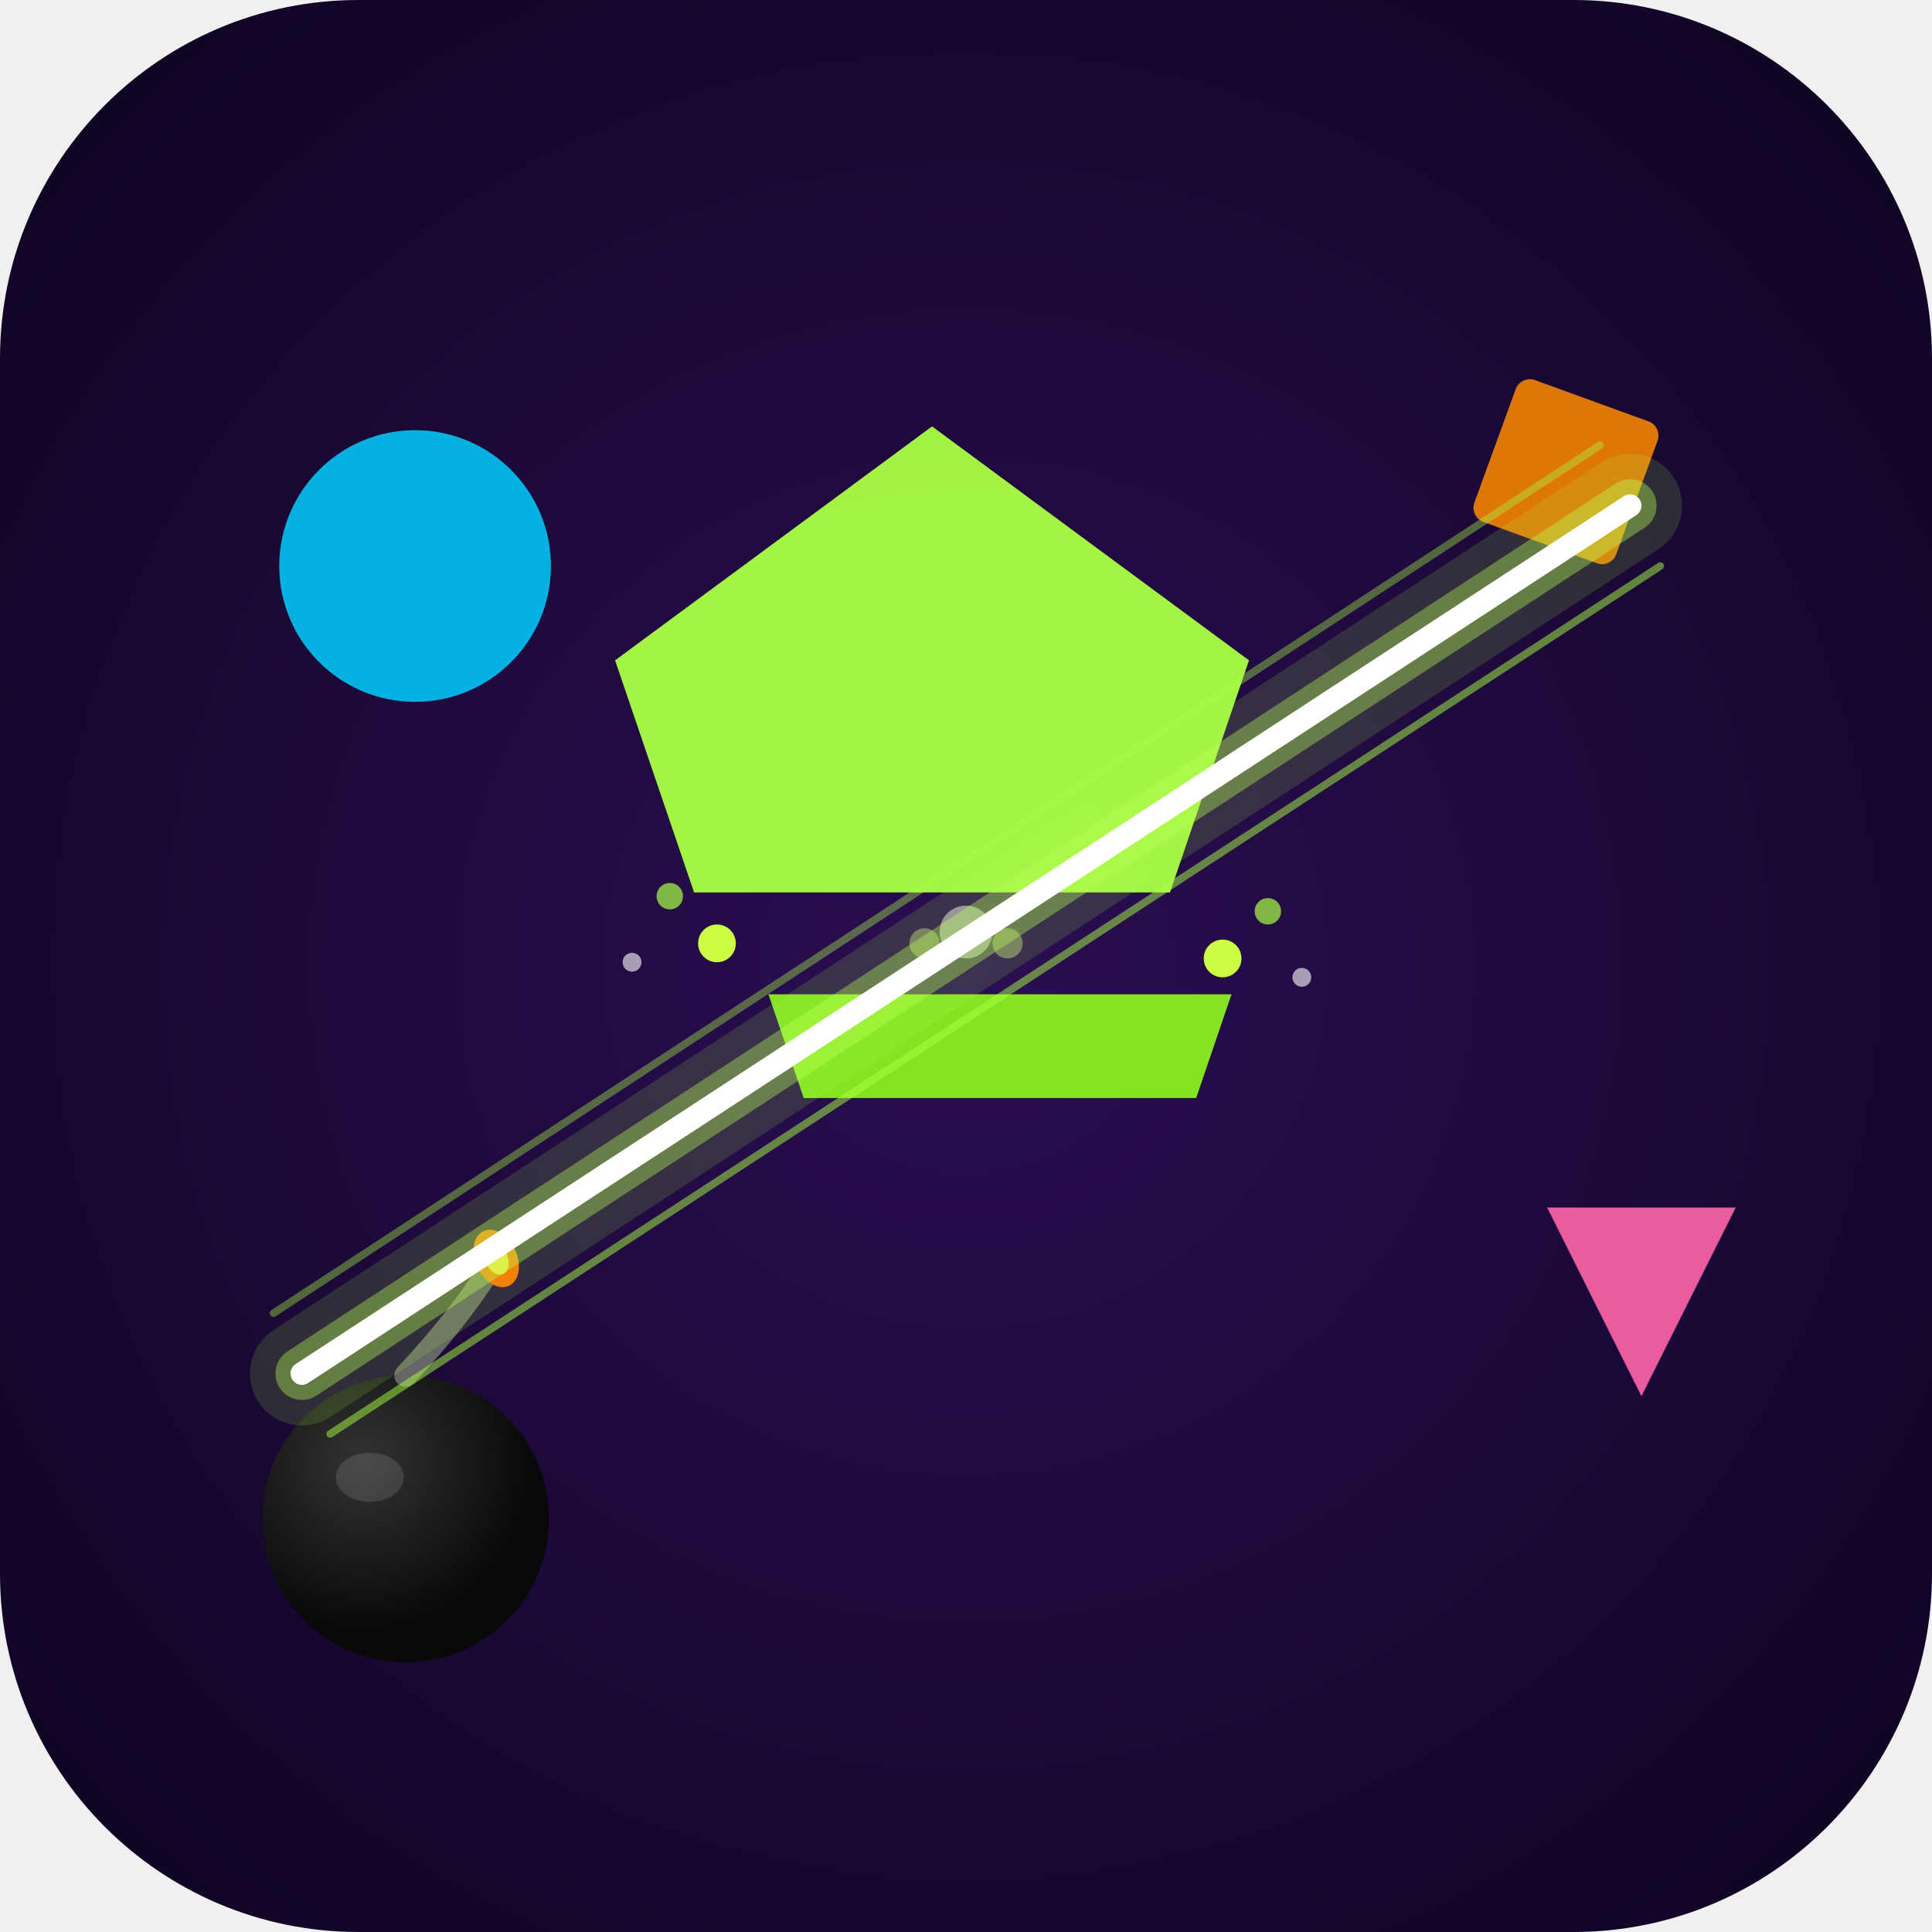
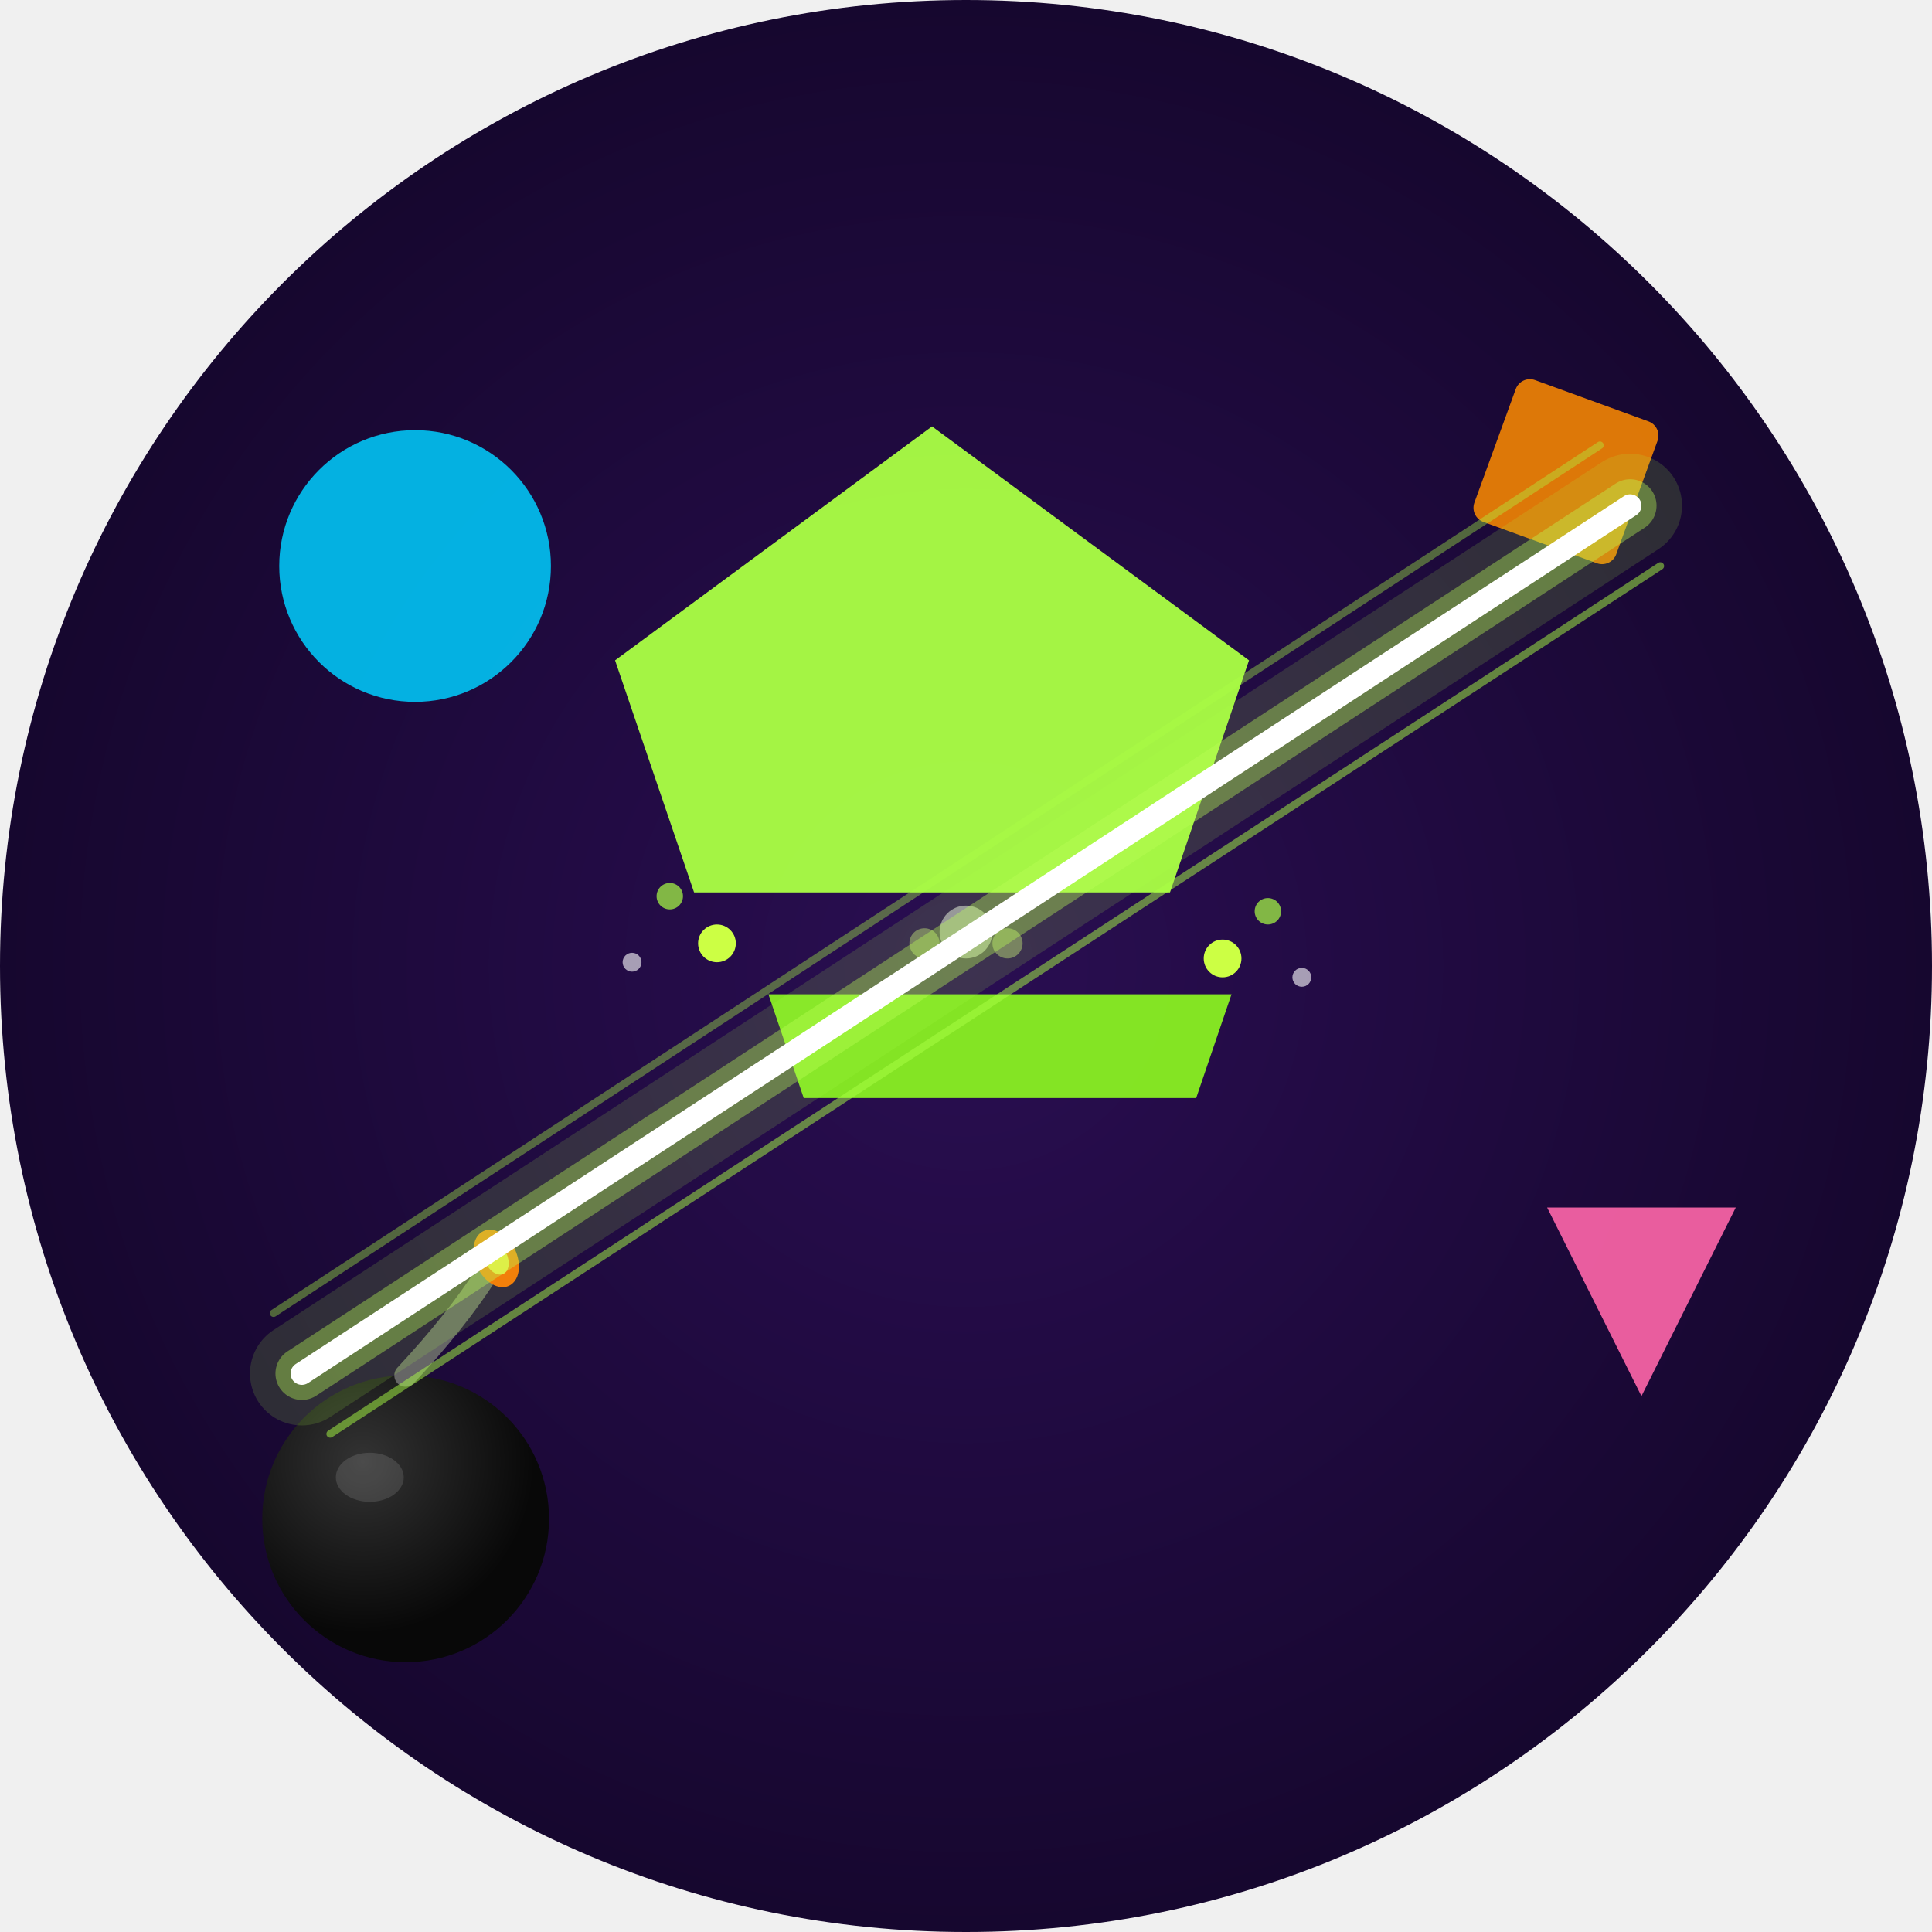
<svg xmlns="http://www.w3.org/2000/svg" viewBox="0 0 1024 1024">
  <defs>
    <radialGradient id="bg02" cx="50%" cy="50%" r="70%">
      <stop offset="0%" stop-color="#2A0E52" />
      <stop offset="100%" stop-color="#0E0420" />
    </radialGradient>
    <radialGradient id="bomb02" cx="35%" cy="30%" r="60%">
      <stop offset="0%" stop-color="#333" />
      <stop offset="100%" stop-color="#080808" />
    </radialGradient>
    <clipPath id="frame02">
-       <rect width="1024" height="1024" rx="190" />
+       <circle cx="512" cy="512" r="512" />
    </clipPath>
    <clipPath id="pentUpper02">
      <rect x="0" y="0" width="1024" height="495" />
    </clipPath>
    <clipPath id="pentLower02">
      <rect x="0" y="505" width="1024" height="519" />
    </clipPath>
  </defs>
-   <rect width="1024" height="1024" rx="190" fill="url(#bg02)" />
+   <circle cx="512" cy="512" r="512" fill="url(#bg02)" />
  <g clip-path="url(#frame02)">
    <g transform="translate(-18, -22)" clip-path="url(#pentUpper02)">
      <polygon points="512,248 680,372 616,560 408,560 344,372" fill="#AAFF44" opacity="0.95" />
    </g>
    <g transform="translate(18, 22)" clip-path="url(#pentLower02)">
      <polygon points="512,248 680,372 616,560 408,560 344,372" fill="#88EE22" opacity="0.95" />
    </g>
    <circle cx="220" cy="300" r="72" fill="#00CFFF" opacity="0.85" />
    <polygon points="820,640 920,640 870,740" fill="#FF66AA" opacity="0.9" />
    <rect x="790" y="210" width="80" height="80" rx="8" fill="#FF8C00" opacity="0.85" transform="rotate(20 830 250)" />
    <circle cx="380" cy="500" r="10" fill="#CCFF44" />
    <circle cx="355" cy="475" r="7" fill="#AAFF44" opacity="0.7" />
    <circle cx="335" cy="510" r="5" fill="white" opacity="0.6" />
    <circle cx="648" cy="508" r="10" fill="#CCFF44" />
    <circle cx="672" cy="483" r="7" fill="#AAFF44" opacity="0.7" />
    <circle cx="690" cy="518" r="5" fill="white" opacity="0.6" />
    <circle cx="512" cy="494" r="14" fill="white" opacity="0.5" />
    <circle cx="490" cy="500" r="8" fill="#DDFF88" opacity="0.4" />
    <circle cx="534" cy="500" r="8" fill="#DDFF88" opacity="0.4" />
    <circle cx="215" cy="805" r="76" fill="url(#bomb02)" />
    <ellipse cx="196" cy="783" rx="18" ry="13" fill="white" opacity="0.12" />
    <path d="M215,729 Q242,700 258,675" stroke="#666" stroke-width="12" fill="none" stroke-linecap="round" />
    <ellipse cx="263" cy="667" rx="11" ry="16" fill="#FF6A00" transform="rotate(-25 263 667)" />
    <ellipse cx="263" cy="667" rx="6" ry="9" fill="#FFE040" transform="rotate(-25 263 667)" />
    <line x1="160" y1="728" x2="864" y2="268" stroke="#AAFF44" stroke-width="55" stroke-linecap="round" opacity="0.15" />
    <line x1="160" y1="728" x2="864" y2="268" stroke="#BBFF55" stroke-width="28" stroke-linecap="round" opacity="0.38" />
    <line x1="160" y1="728" x2="864" y2="268" stroke="white" stroke-width="12" stroke-linecap="round" />
    <line x1="175" y1="760" x2="880" y2="300" stroke="#AAFF44" stroke-width="4" stroke-linecap="round" opacity="0.5" />
    <line x1="145" y1="696" x2="848" y2="236" stroke="#AAFF44" stroke-width="4" stroke-linecap="round" opacity="0.38" />
  </g>
</svg>
